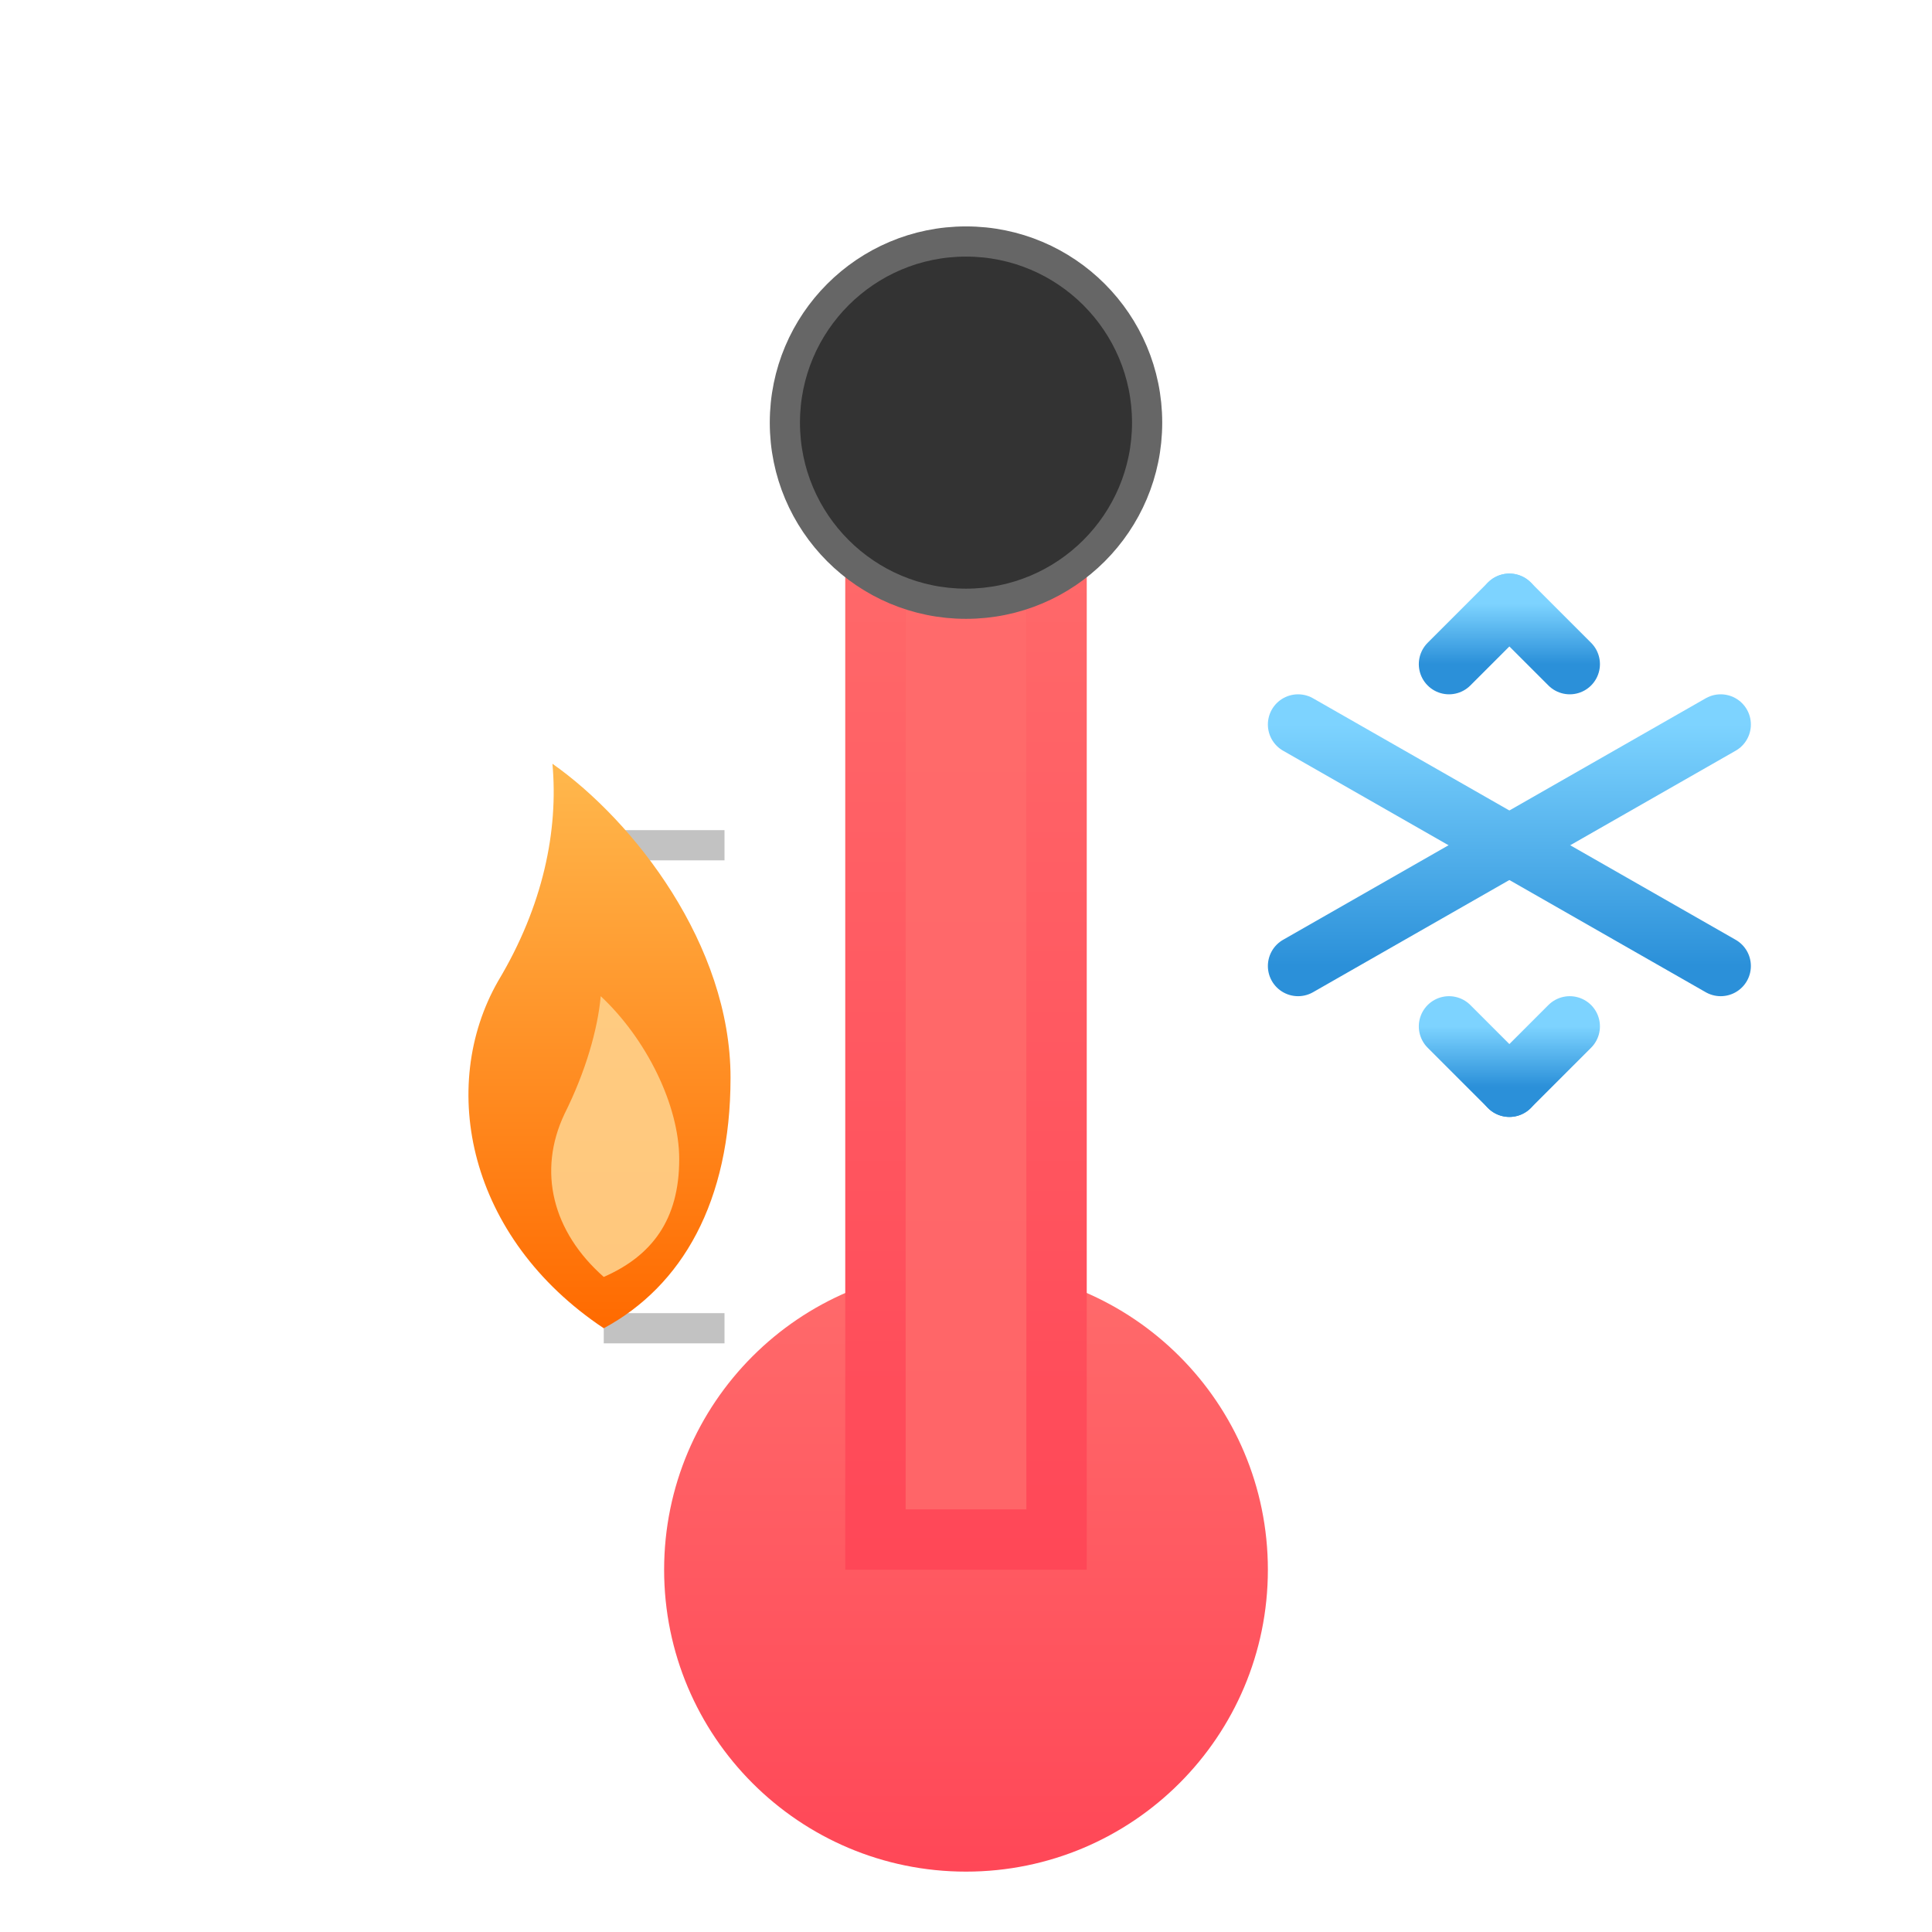
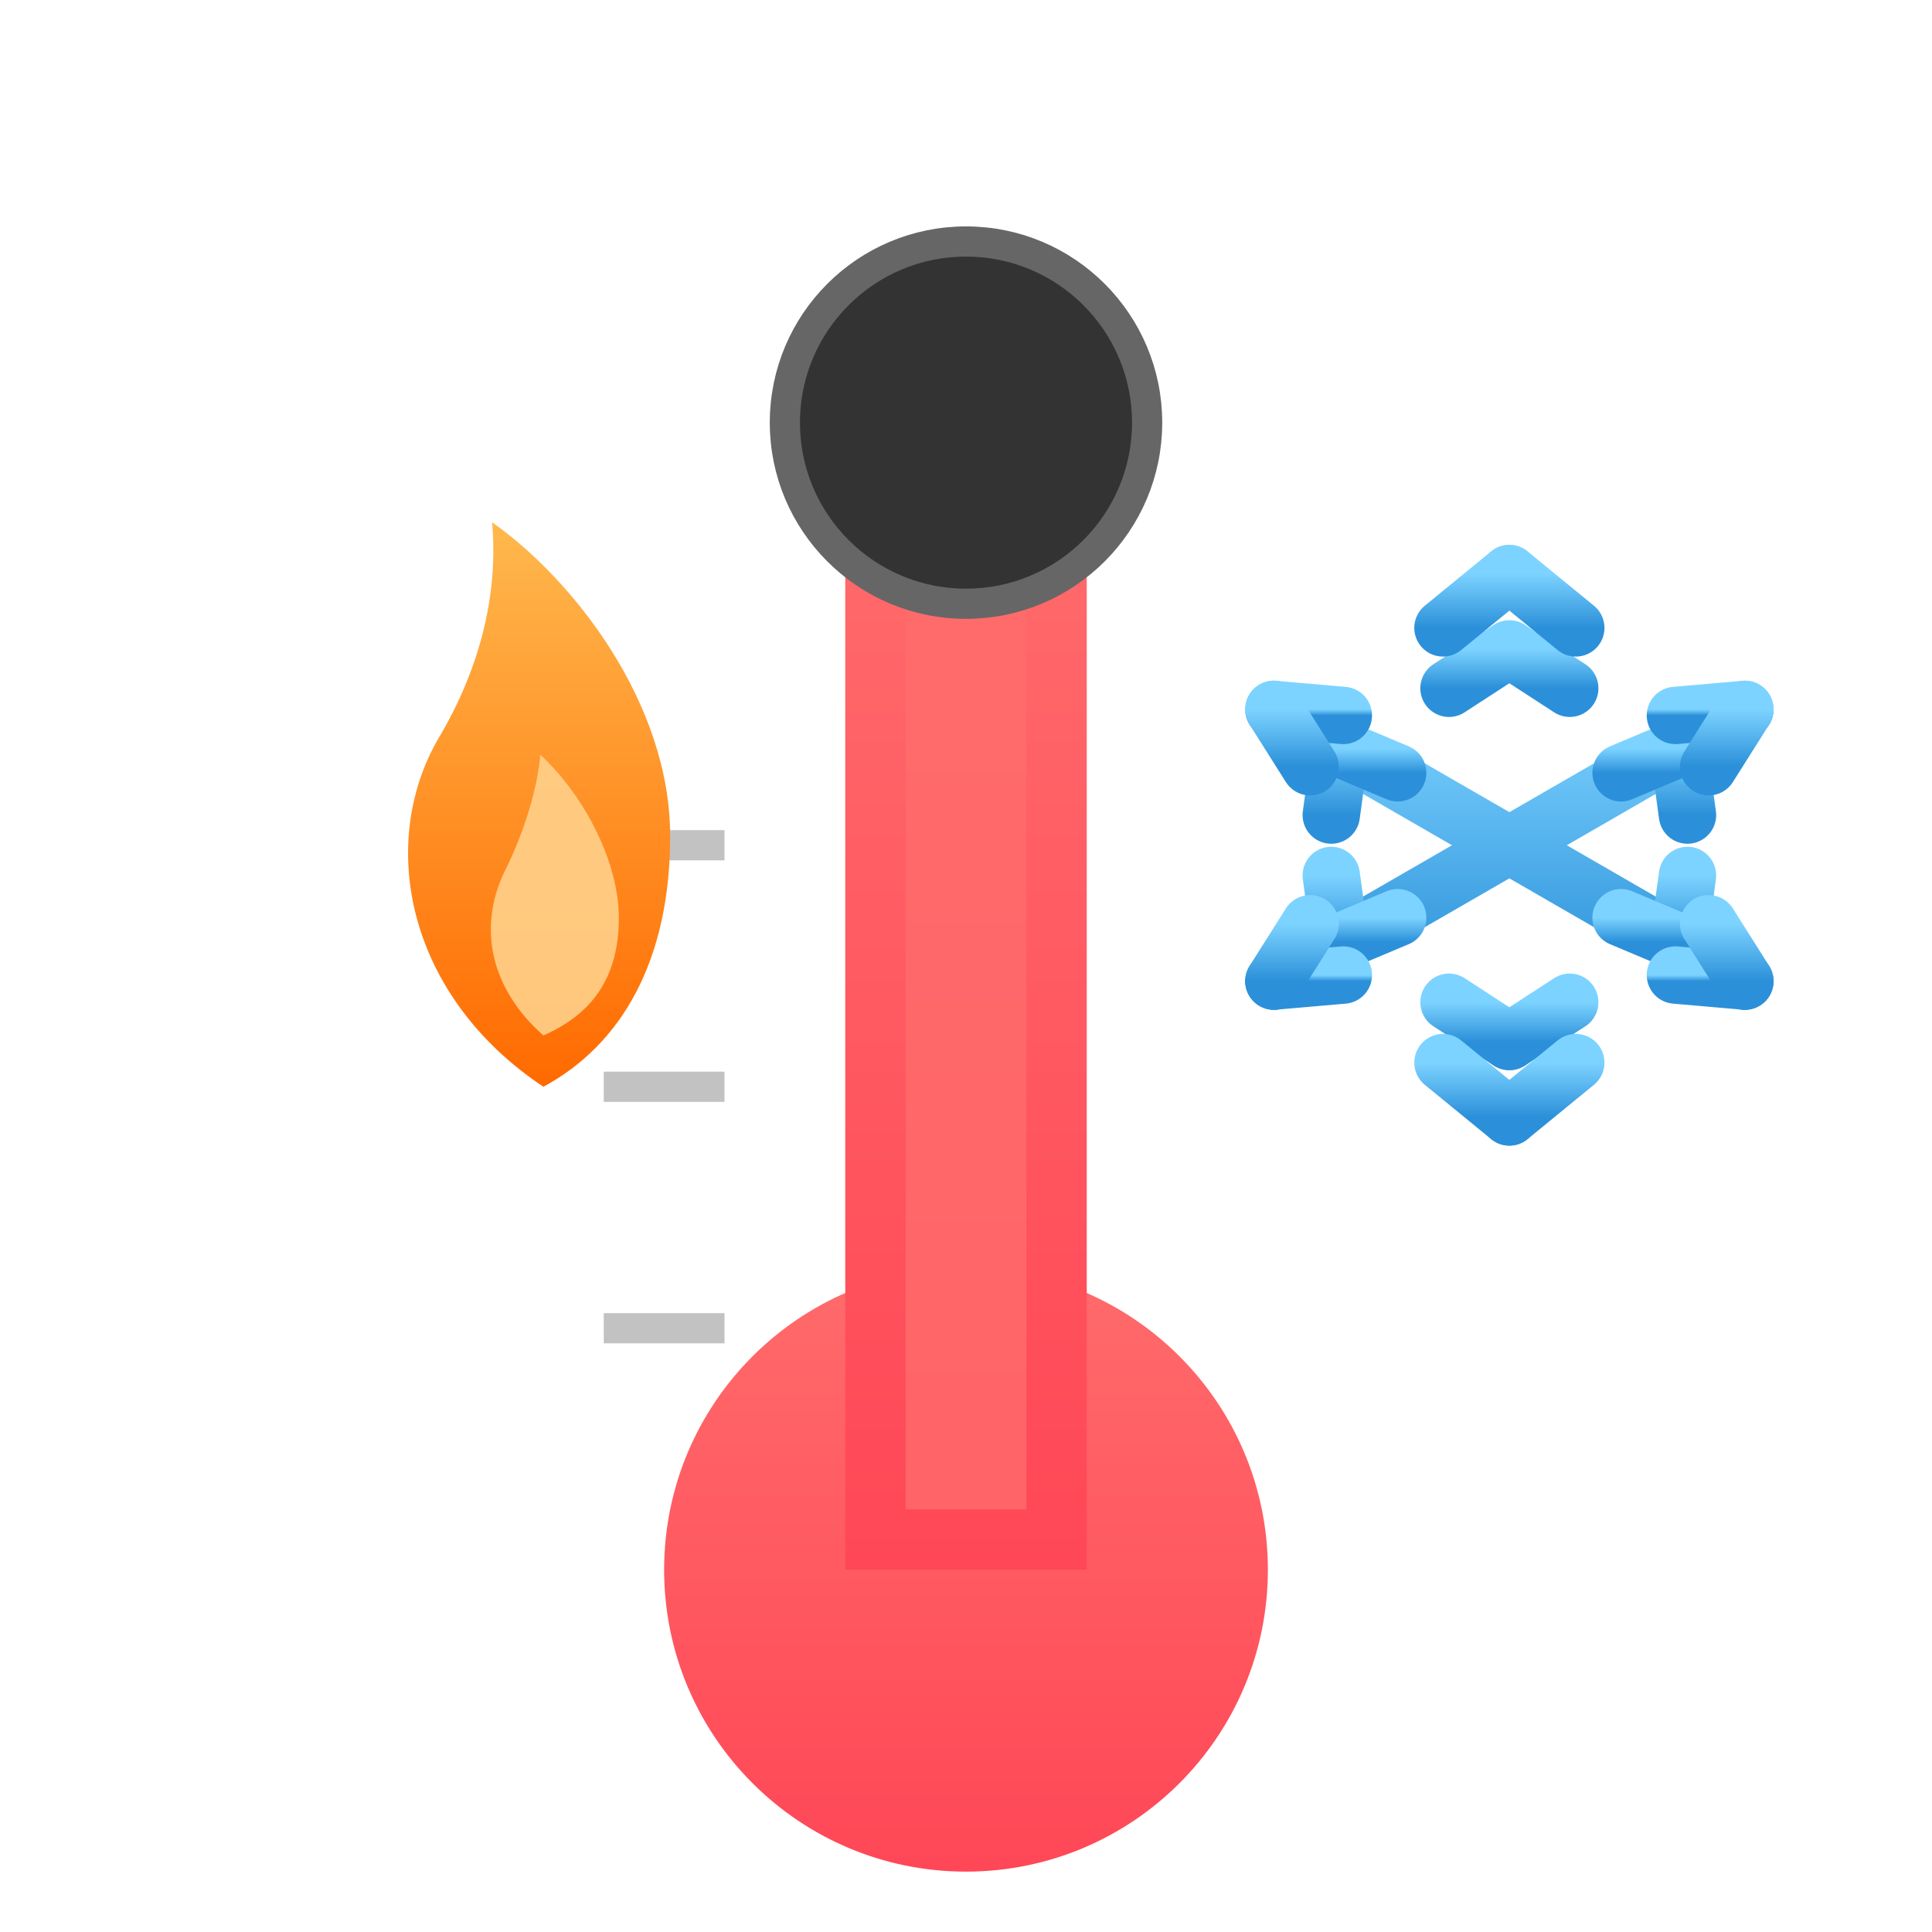
<svg xmlns="http://www.w3.org/2000/svg" viewBox="0 0 64 64" width="64" height="64" role="img" aria-label="Temperature ETA (heating/cooling)">
  <defs>
    <linearGradient id="tempGradient" x1="0%" y1="0%" x2="0%" y2="100%">
      <stop offset="0%" stop-color="#ff6b6b" stop-opacity="1" />
      <stop offset="100%" stop-color="#ff4757" stop-opacity="1" />
    </linearGradient>
    <linearGradient id="heatGradient" x1="0%" y1="0%" x2="0%" y2="100%">
      <stop offset="0%" stop-color="#ffb84d" stop-opacity="1" />
      <stop offset="100%" stop-color="#ff6a00" stop-opacity="1" />
    </linearGradient>
    <linearGradient id="coolGradient" x1="0%" y1="0%" x2="0%" y2="100%">
      <stop offset="0%" stop-color="#7dd3ff" stop-opacity="1" />
      <stop offset="100%" stop-color="#2b90d9" stop-opacity="1" />
    </linearGradient>
  </defs>
  <circle cx="32" cy="52" r="10" fill="url(#tempGradient)" />
  <rect x="28" y="16" width="8" height="36" fill="url(#tempGradient)" />
  <rect x="30" y="20" width="4" height="30" fill="#ff6b6b" opacity="0.8" />
  <circle cx="32" cy="14" r="6" fill="#333" stroke="#666" stroke-width="1" />
  <g stroke="#999" stroke-width="1" opacity="0.6">
    <line x1="24" y1="28" x2="20" y2="28" />
    <line x1="24" y1="36" x2="20" y2="36" />
    <line x1="24" y1="44" x2="20" y2="44" />
  </g>
-   <g transform="translate(6 20)">
+   <g transform="translate(4 12)">
    <path d="M14 24 C9.5 21 8.5 16 10.5 12.5 C12 10 12.5 7.5 12.3 5.3 C15 7.2 18.2 11.3 18.2 15.7 C18.2 19.8 16.6 22.6 14 24 Z" fill="url(#heatGradient)" />
    <path d="M14 22.3 C12.3 20.8 11.8 18.8 12.7 16.9 C13.4 15.5 13.8 14.1 13.9 13 C15.4 14.4 16.5 16.6 16.5 18.4 C16.5 20.4 15.6 21.6 14 22.3 Z" fill="#ffd08a" opacity="0.9" />
  </g>
-   <g transform="translate(50 28)" stroke="url(#coolGradient)" stroke-width="2" stroke-linecap="round">
-     <line x1="0" y1="-8" x2="0" y2="8" />
-     <line x1="-7" y1="-4" x2="7" y2="4" />
-     <line x1="-7" y1="4" x2="7" y2="-4" />
-     <line x1="0" y1="-8" x2="-2" y2="-6" />
-     <line x1="0" y1="-8" x2="2" y2="-6" />
-     <line x1="0" y1="8" x2="-2" y2="6" />
-     <line x1="0" y1="8" x2="2" y2="6" />
+   <g transform="translate(50 28)" stroke="url(#coolGradient)" stroke-width="1.9" stroke-linecap="round" stroke-linejoin="round">
+     <line x1="0" y1="-9" x2="0" y2="9" />
+     <line x1="-7.8" y1="-4.5" x2="7.8" y2="4.5" />
+     <line x1="-7.8" y1="4.5" x2="7.8" y2="-4.5" />
+     <line x1="0" y1="-6.5" x2="-2" y2="-5.2" />
+     <line x1="0" y1="-6.5" x2="2" y2="-5.2" />
+     <line x1="0" y1="6.5" x2="-2" y2="5.2" />
+     <line x1="0" y1="6.5" x2="2" y2="5.2" />
+     <line x1="-5.6" y1="-3.2" x2="-5.9" y2="-1" />
+     <line x1="-5.6" y1="-3.2" x2="-3.7" y2="-2.4" />
+     <line x1="5.6" y1="3.2" x2="5.9" y2="1" />
+     <line x1="5.6" y1="3.2" x2="3.7" y2="2.4" />
+     <line x1="-5.6" y1="3.2" x2="-5.9" y2="1" />
+     <line x1="-5.6" y1="3.2" x2="-3.7" y2="2.4" />
+     <line x1="5.6" y1="-3.2" x2="5.9" y2="-1" />
+     <line x1="5.6" y1="-3.2" x2="3.7" y2="-2.4" />
+     <line x1="0" y1="-9" x2="-2.2" y2="-7.2" />
+     <line x1="0" y1="-9" x2="2.2" y2="-7.2" />
+     <line x1="0" y1="9" x2="-2.2" y2="7.2" />
+     <line x1="0" y1="9" x2="2.2" y2="7.2" />
+     <line x1="-7.8" y1="-4.5" x2="-5.5" y2="-4.3" />
+     <line x1="-7.8" y1="-4.5" x2="-6.6" y2="-2.6" />
+     <line x1="7.8" y1="4.5" x2="5.5" y2="4.3" />
+     <line x1="7.8" y1="4.5" x2="6.6" y2="2.6" />
+     <line x1="-7.8" y1="4.5" x2="-5.5" y2="4.3" />
+     <line x1="-7.8" y1="4.5" x2="-6.6" y2="2.6" />
+     <line x1="7.8" y1="-4.5" x2="5.5" y2="-4.3" />
+     <line x1="7.8" y1="-4.5" x2="6.6" y2="-2.6" />
  </g>
</svg>
